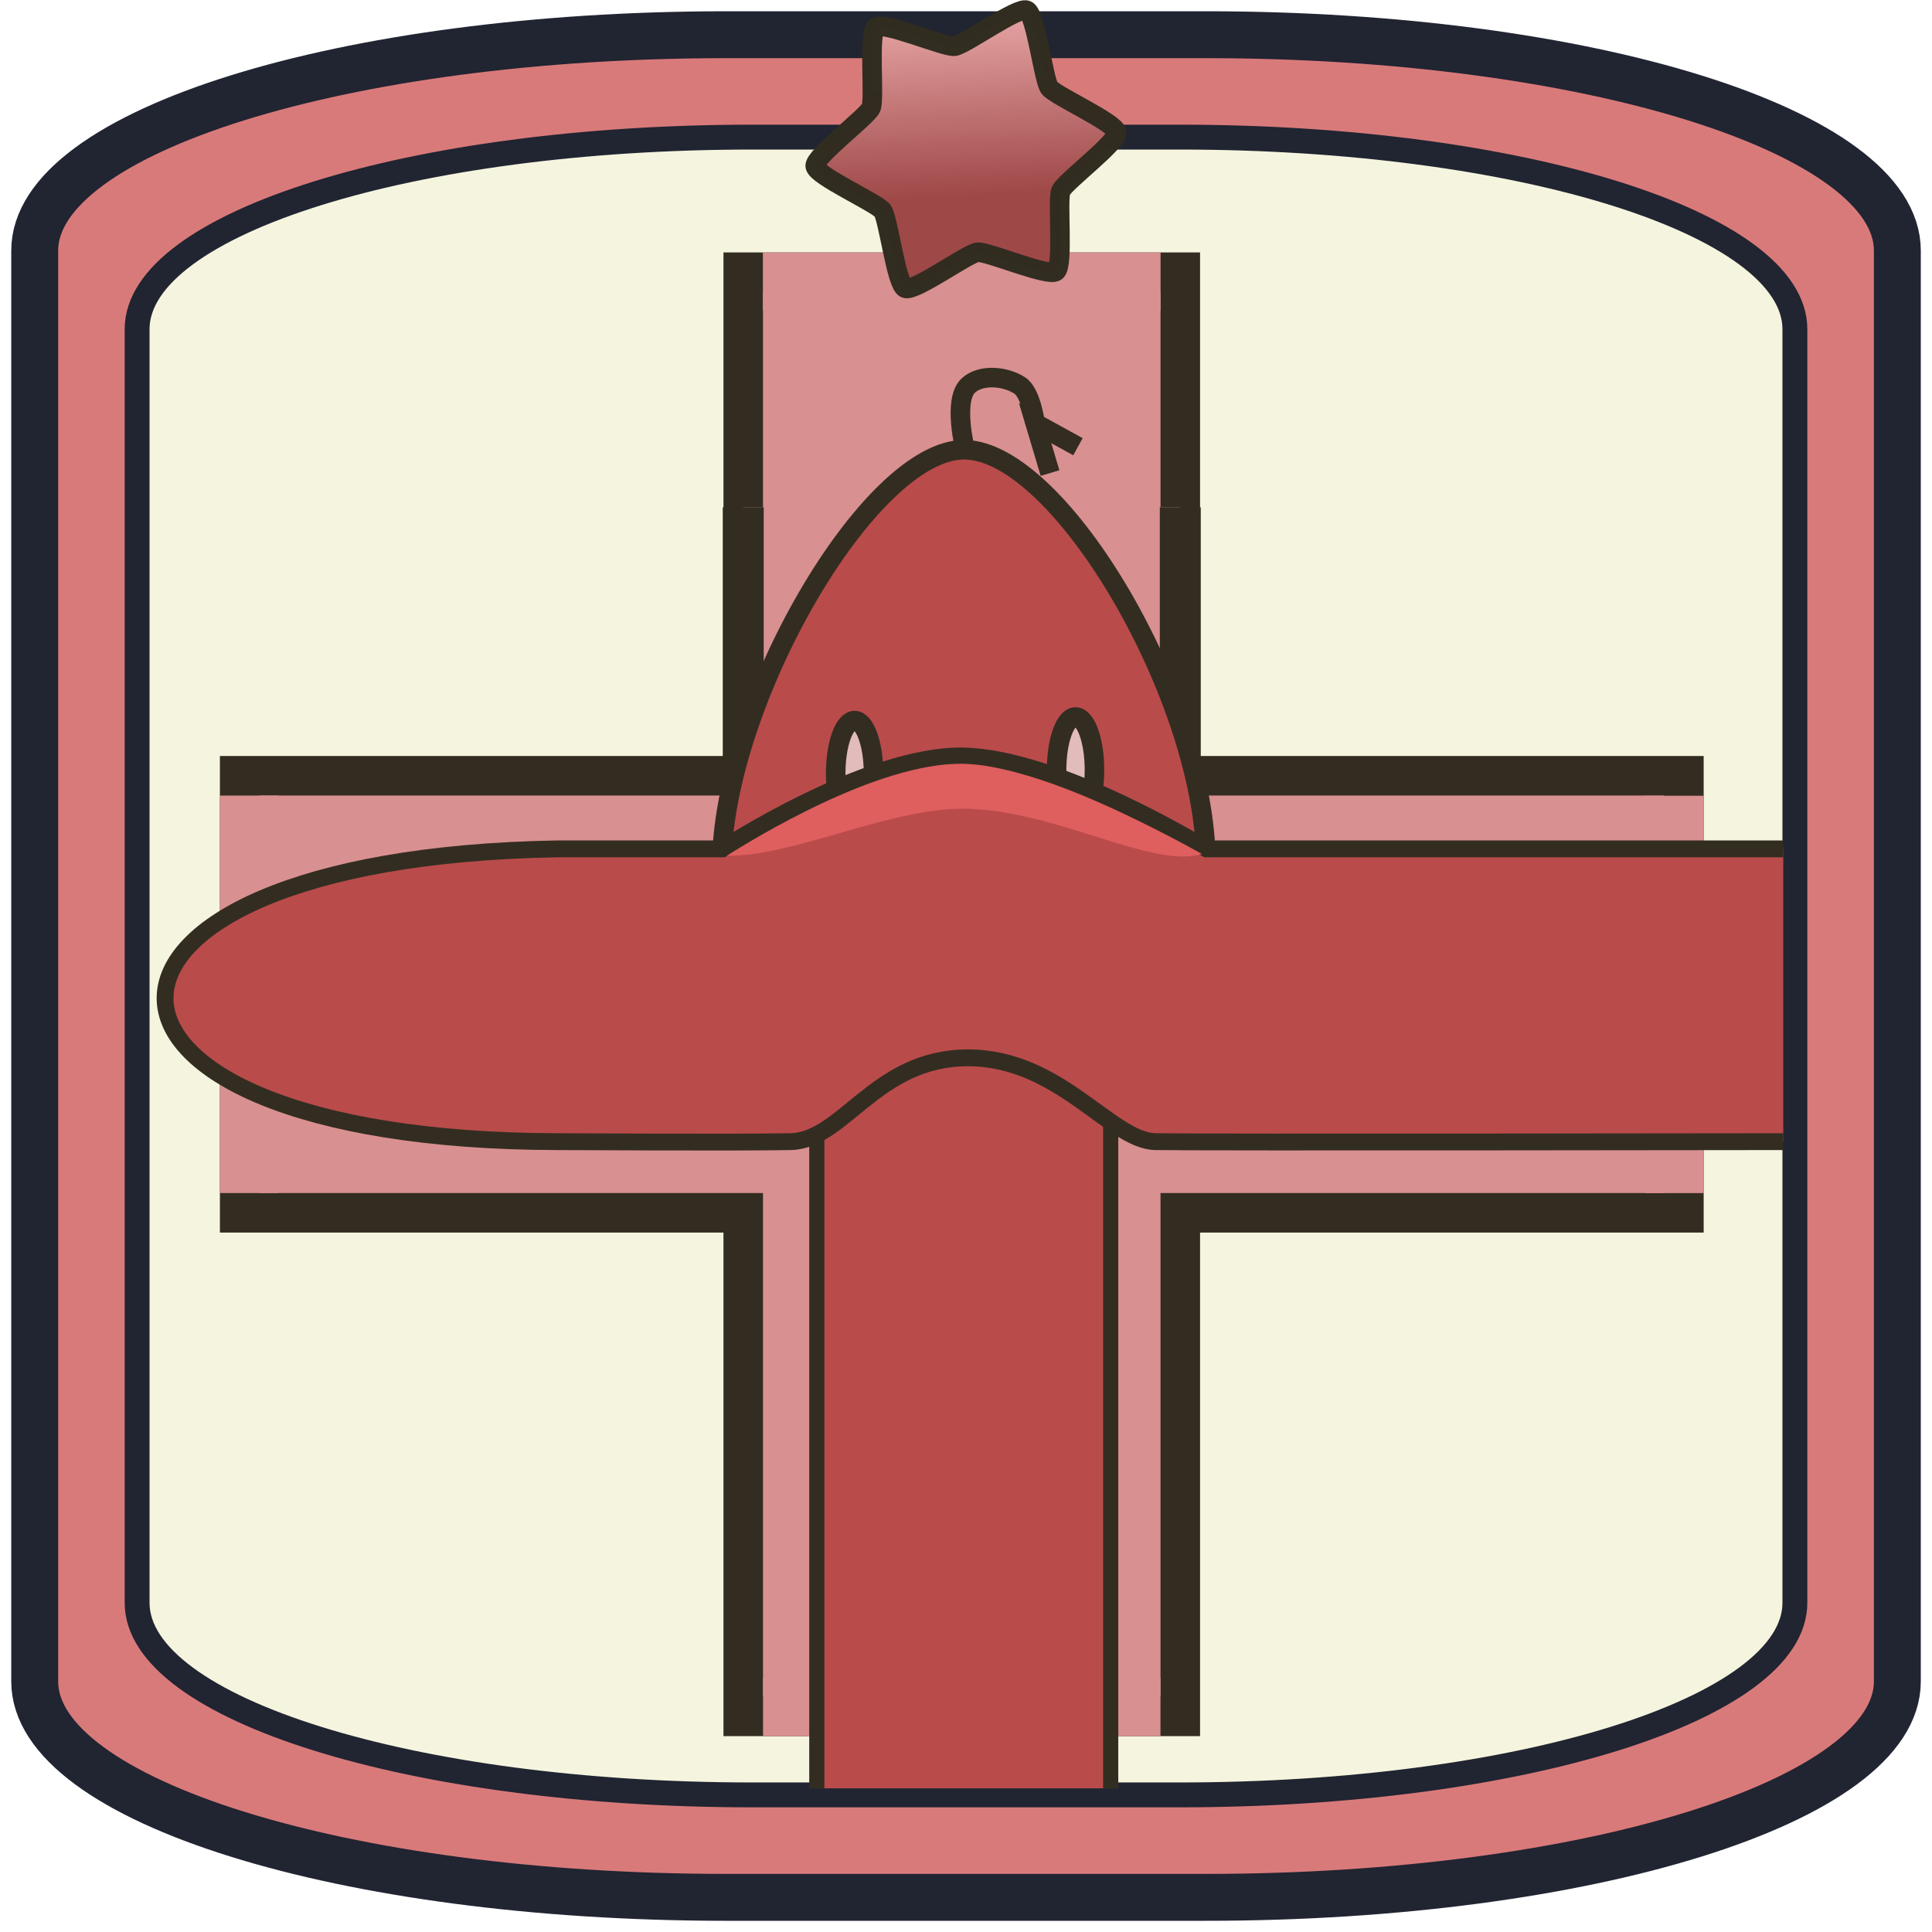
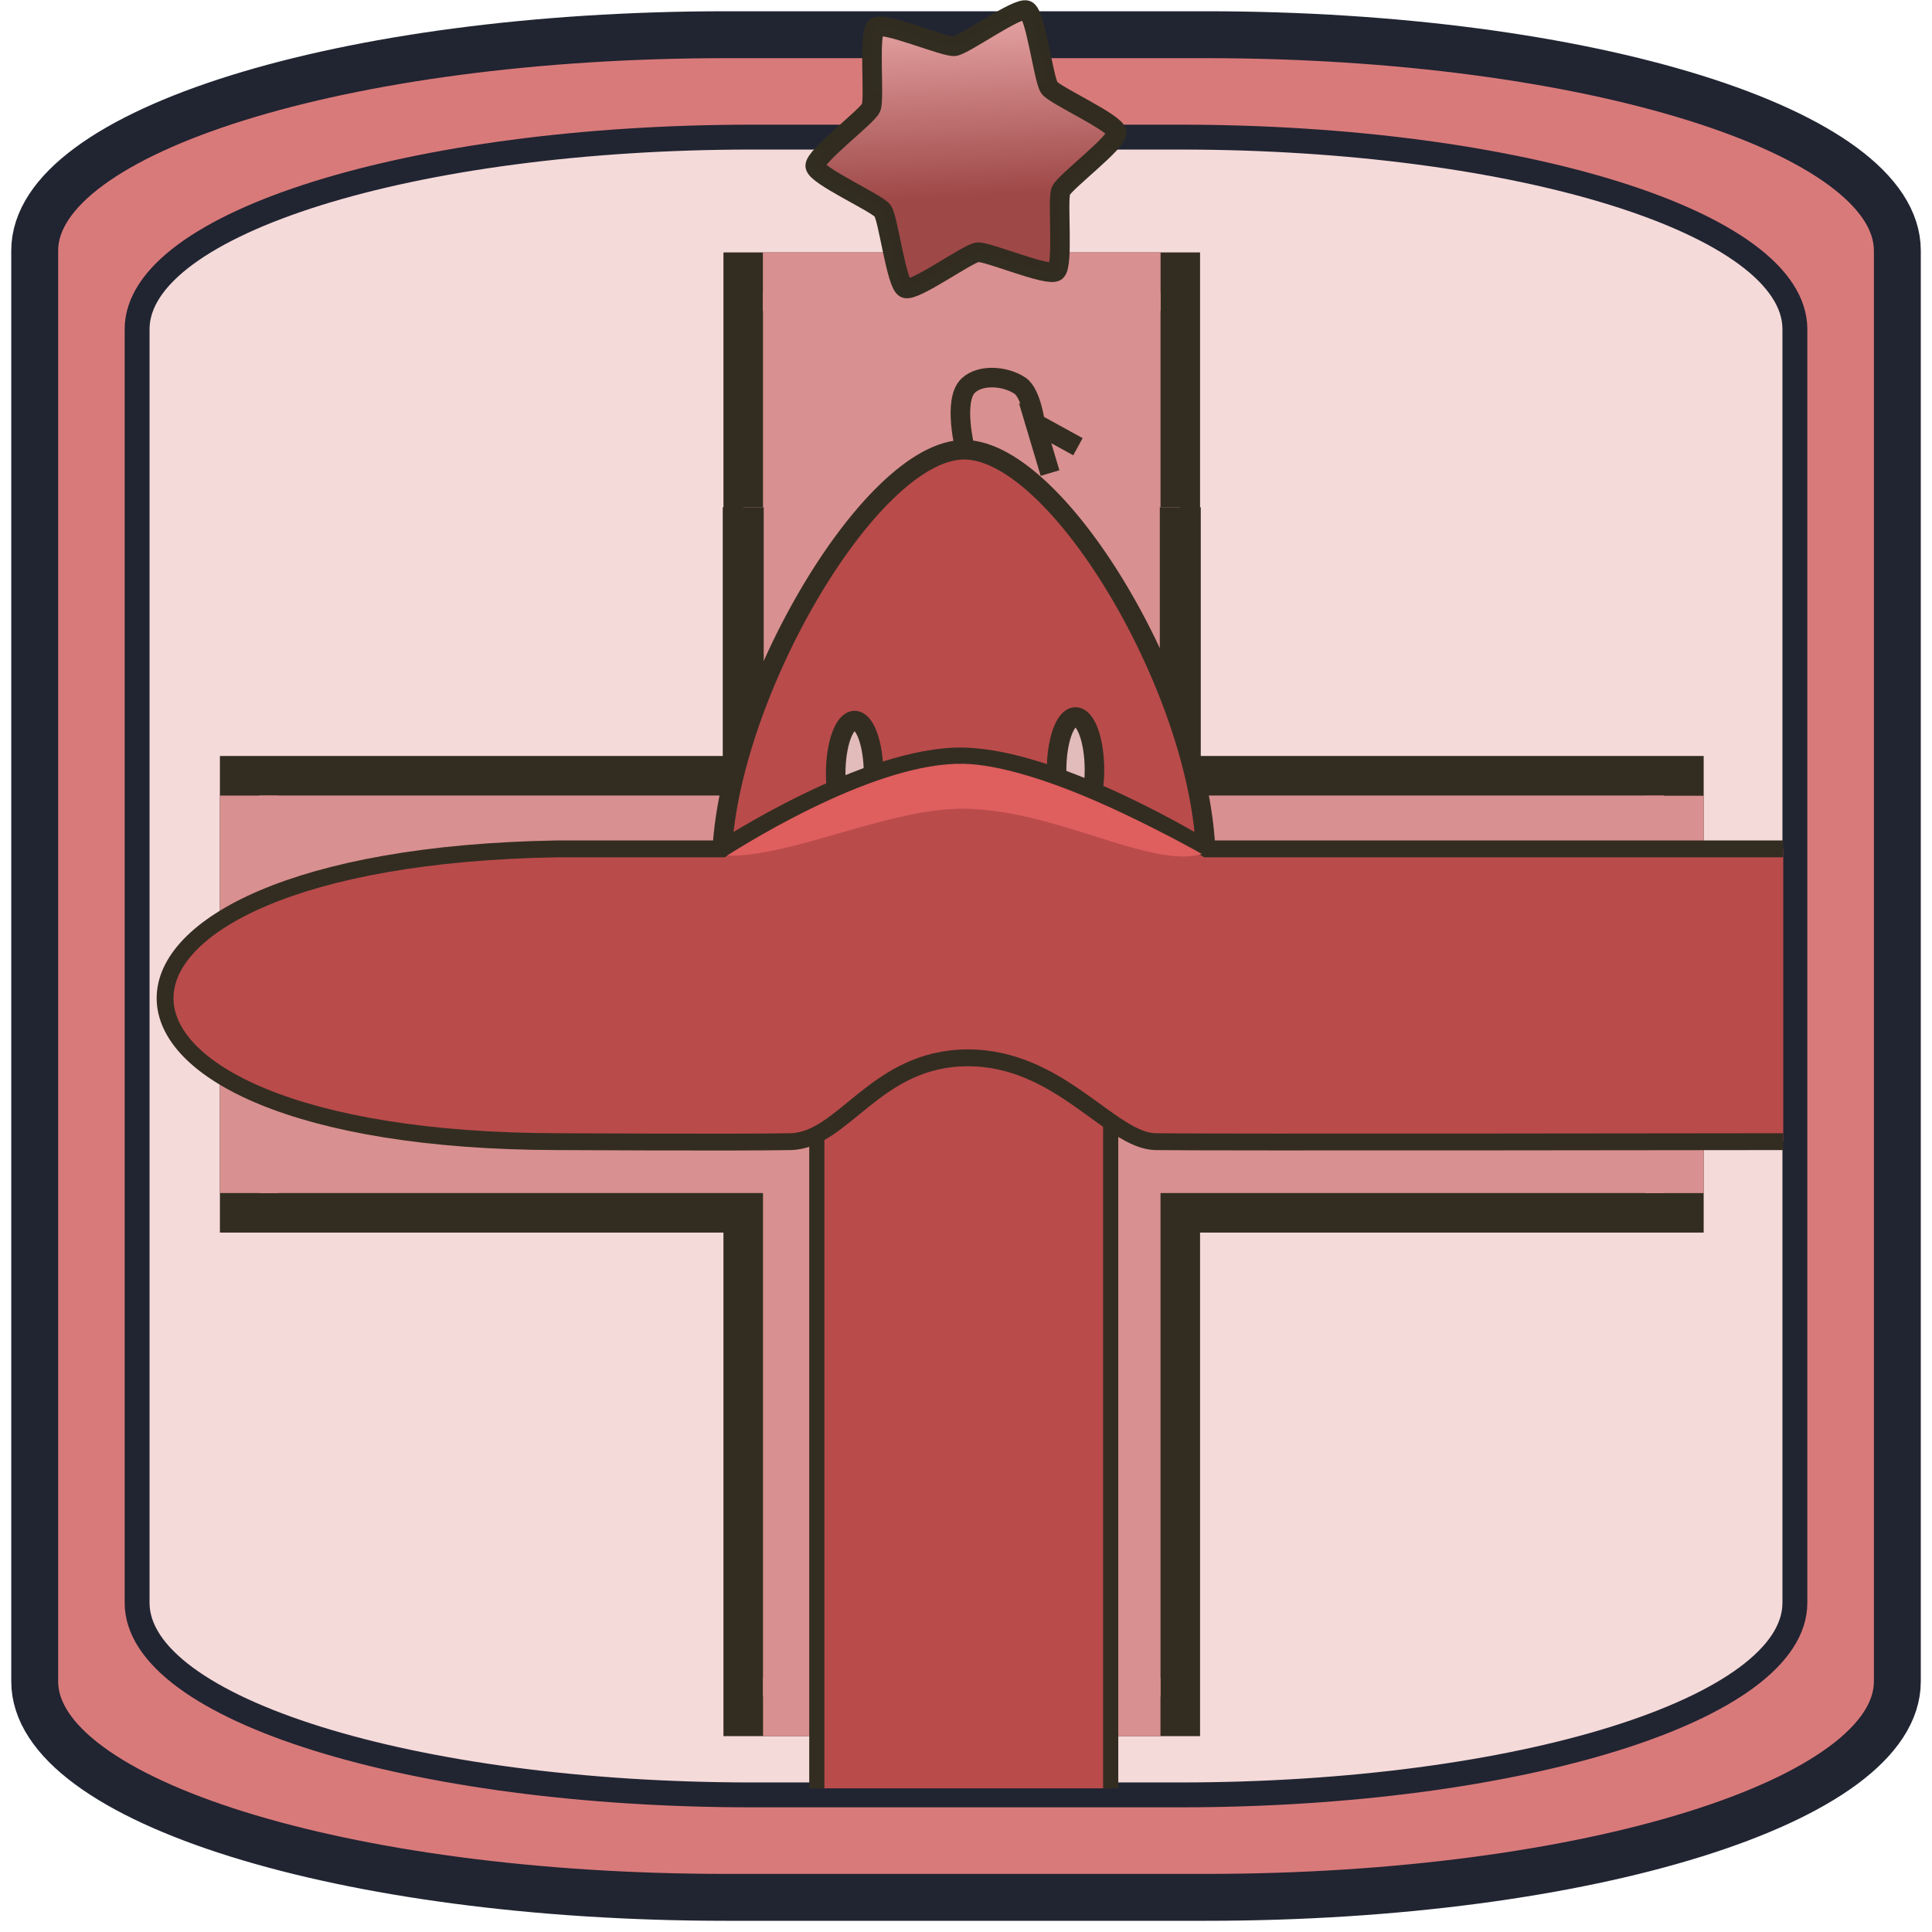
<svg xmlns="http://www.w3.org/2000/svg" xmlns:xlink="http://www.w3.org/1999/xlink" width="130" height="130" viewBox="0 0 34.396 34.396" version="1.1" id="svg1">
  <defs id="defs1">
    <linearGradient xlink:href="#linearGradient33" id="linearGradient34" x1="9.158" y1="0.654" x2="9.524" y2="7.639" gradientUnits="userSpaceOnUse" />
    <linearGradient id="linearGradient33">
      <stop style="stop-color:#f3b5b5;stop-opacity:1;" offset="0" id="stop33" />
      <stop style="stop-color:#9f4848;stop-opacity:1;" offset="0.696" id="stop34" />
    </linearGradient>
  </defs>
  <g id="layer1">
    <rect style="fill:#d97a7a;stroke:#212532;stroke-width:0.835;stroke-linejoin:round;stroke-miterlimit:8.2;stroke-opacity:0.996;stroke-dasharray:none;fill-opacity:1" id="rect1" width="33.161" height="33.161" x="0.618" y="0.618" ry="3.843" rx="12.308" />
-     <rect style="fill:#f5f5df;stroke:#212532;stroke-width:0.443;stroke-linejoin:round;stroke-miterlimit:8.2;stroke-dasharray:none;stroke-opacity:0.996;fill-opacity:1" id="rect1-8" width="29.514" height="29.514" x="2.441" y="2.441" ry="3.42" rx="10.954" />
+     <rect style="fill:#f5dada;stroke:#212532;stroke-width:0.443;stroke-linejoin:round;stroke-miterlimit:8.2;stroke-dasharray:none;stroke-opacity:0.996;fill-opacity:1" id="rect1-8" width="29.514" height="29.514" x="2.441" y="2.441" ry="3.42" rx="10.954" />
    <path d="M 13.232,4.846 V 13.811 H 4.267 v 7.781 h 8.965 v 8.965 h 7.781 V 21.592 H 29.979 V 13.811 H 21.013 V 4.846 Z" style="fill:#d99090;fill-opacity:1;stroke:#332d21;stroke-width:0.704;stroke-dasharray:none" id="path2" />
    <rect style="fill:#d99090;fill-opacity:1;stroke:#332d21;stroke-width:0;stroke-dasharray:none" id="rect2" width="7.08" height="1.041" x="13.582" y="4.494" ry="0" />
    <rect style="fill:#d99090;fill-opacity:1;stroke:#332d21;stroke-width:0;stroke-dasharray:none" id="rect2-8" width="7.074" height="1.041" x="14.167" y="-30.331" ry="0" transform="rotate(90)" />
    <rect style="fill:#d99090;fill-opacity:1;stroke:#332d21;stroke-width:0;stroke-dasharray:none" id="rect2-6" width="7.076" height="1.041" x="14.164" y="-4.956" ry="0" transform="rotate(90)" />
    <rect style="fill:#d99090;fill-opacity:1;stroke:#332d21;stroke-width:0;stroke-dasharray:none" id="rect2-1" width="7.075" height="1.041" x="13.585" y="29.868" ry="0" />
    <path id="rect6" style="fill:#d99090;stroke:#332d21;stroke-width:0.729;stroke-dasharray:none" d="M 21.013,9.031 V 18.37 H 13.232 V 9.031" />
    <path id="rect3-1" style="fill:#ba4b4b;stroke:#332d21;stroke-width:0.27;stroke-dasharray:none" d="M 14.542,31.838 V 14.174 c 0.022,-7.515 5.071,-7.515 5.232,0 v 17.664" />
    <path id="path3" style="fill:#ba4b4b;stroke:#332d21;stroke-width:0.348;stroke-dasharray:none" d="m 17.183,18.37 c -2.38,0 -4.333,-0.098 -4.333,-2.96 0,-2.862 2.631,-7.436 4.333,-7.403 1.702,0.033 4.284,4.446 4.286,7.356 0.001,2.909 -1.905,3.007 -4.286,3.007 z" />
    <ellipse style="fill:#e2bbbb;fill-opacity:1;stroke:#332d21;stroke-width:0.348;stroke-dasharray:none" id="path4" cx="15.215" cy="13.772" rx="0.337" ry="0.943" />
    <ellipse style="fill:#e2bbbb;fill-opacity:1;stroke:#332d21;stroke-width:0.348;stroke-dasharray:none" id="path4-4" cx="19.148" cy="13.708" rx="0.337" ry="0.943" />
    <path style="fill:#e2bbbb;fill-opacity:0;stroke:#332d21;stroke-width:0.348;stroke-dasharray:none" d="m 17.183,8.007 c 0,0 -0.222,-0.877 0.053,-1.14 0.223,-0.213 0.669,-0.172 0.924,0 0.199,0.134 0.269,0.667 0.269,0.667" id="path5" />
    <path style="fill:#e2bbbb;fill-opacity:0;stroke:#332d21;stroke-width:0.348;stroke-dasharray:none" d="m 19.191,7.953 -0.762,-0.419 0.265,0.888" id="path6" />
    <path id="rect3" style="fill:#ba4b4b;stroke:#332d21;stroke-width:0.3;stroke-dasharray:none" d="m 31.748,20.325 c 0,0 -10.38,0.015 -11.177,0 -0.797,-0.015 -1.711,-1.5 -3.35,-1.492 -1.639,0.008 -2.201,1.475 -3.149,1.492 -0.948,0.018 -4.164,0 -4.164,0 -9.292,-0.022 -9.292,-5.052 0,-5.212 h 2.95 c 0,0 2.579,-1.687 4.29,-1.654 1.711,0.033 4.333,1.654 4.333,1.654 h 10.267" />
    <path d="m 21.397,15.203 c -0.817,-0.457 -2.965,-1.58 -4.248,-1.605 -1.528,-0.029 -3.748,1.348 -4.206,1.635 1.145,0.029 2.867,-0.835 4.188,-0.835 1.634,7.1e-5 3.371,1.082 4.266,0.805 z" style="fill:#df5e5e;fill-opacity:1;stroke:#332d21;stroke-width:0" id="path11" />
    <path style="fill:url(#linearGradient34);fill-opacity:1;fill-rule:nonzero;stroke:#322d21;stroke-width:0.443;stroke-linejoin:round;stroke-miterlimit:8.2;stroke-opacity:0.996" id="path1-5" d="M 11.386,7.222 C 11.206,7.354 9.83,6.763 9.608,6.788 9.387,6.813 8.175,7.693 7.971,7.604 7.767,7.515 7.59,6.027 7.458,5.848 7.325,5.669 5.957,5.059 5.932,4.837 5.908,4.616 7.107,3.719 7.197,3.515 7.286,3.311 7.13,1.821 7.309,1.689 7.488,1.557 8.865,2.147 9.086,2.122 9.308,2.098 10.52,1.218 10.724,1.307 c 0.204,0.089 0.381,1.577 0.513,1.756 0.132,0.179 1.5,0.789 1.525,1.01 0.025,0.221 -1.175,1.118 -1.264,1.322 -0.089,0.204 0.067,1.694 -0.112,1.826 z" transform="matrix(0.7858907,0,0,0.7858907,9.851795,-0.8439992)" />
  </g>
</svg>
